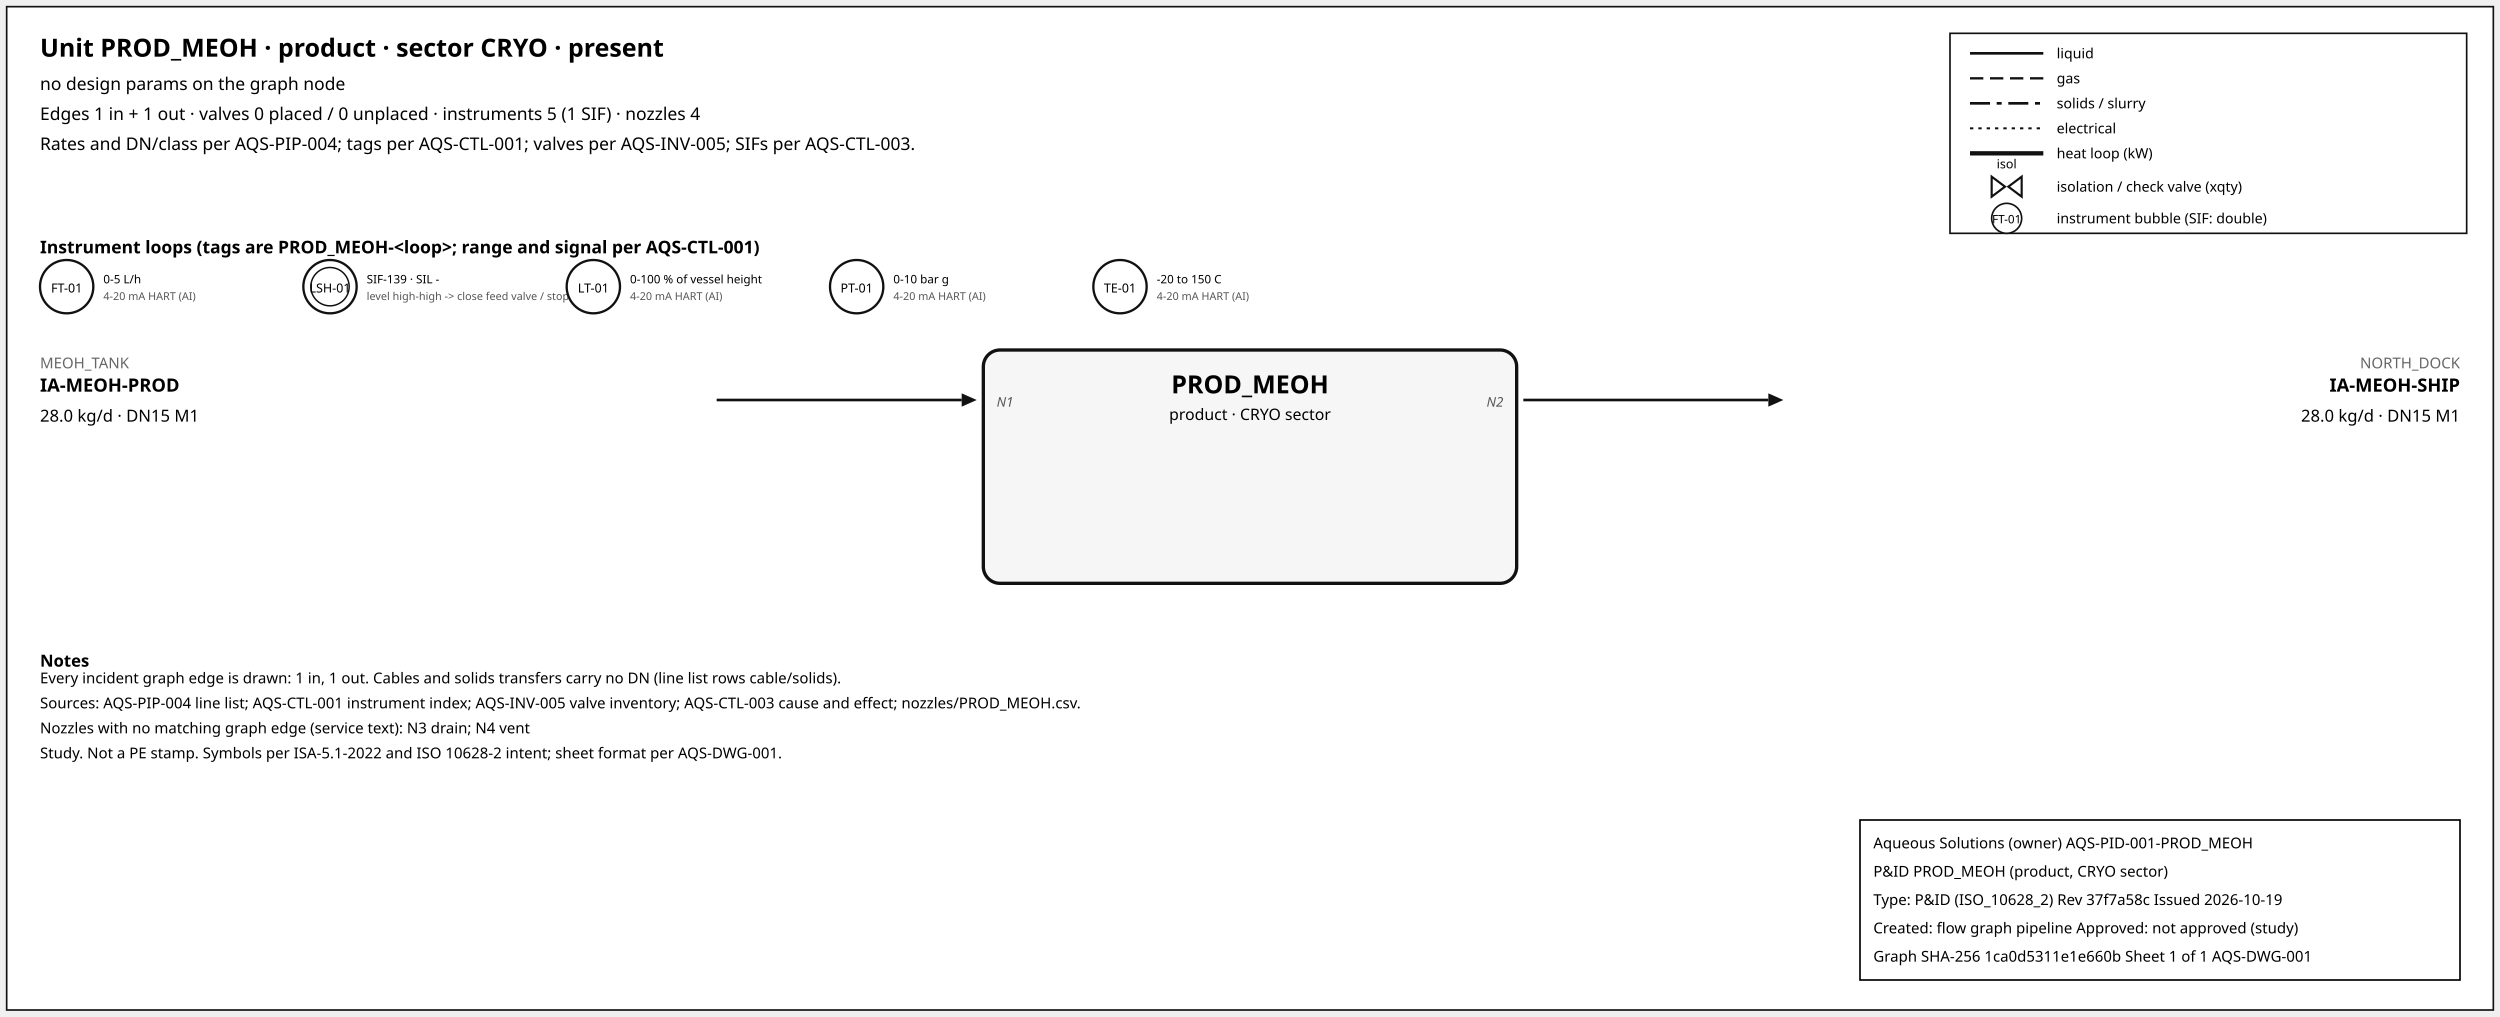
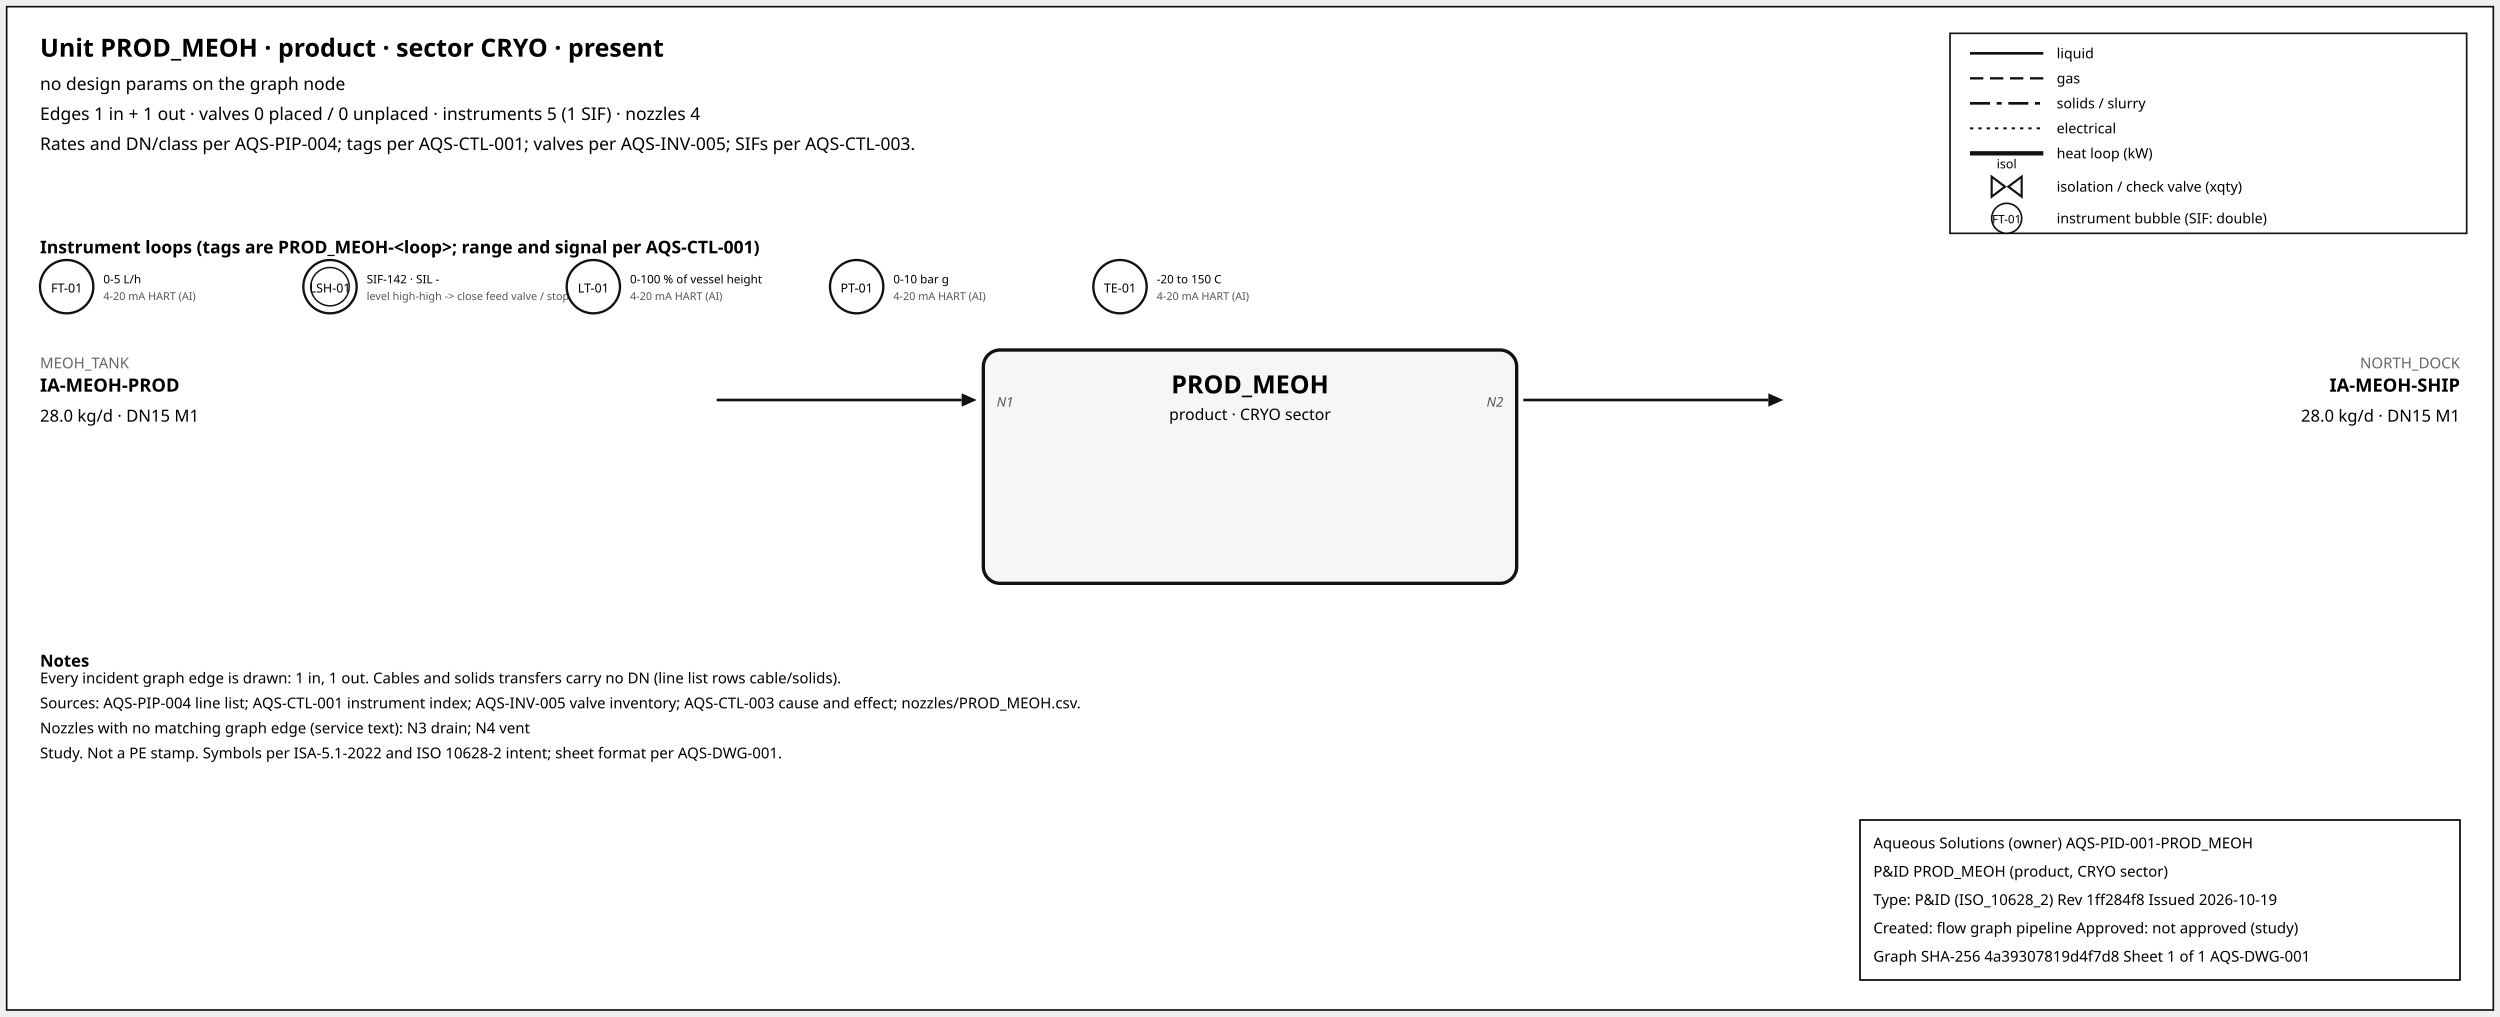
<svg xmlns="http://www.w3.org/2000/svg" width="1500" height="610" font-family="sans-serif">
  <rect x="4" y="4" width="1492" height="602" fill="white" stroke="#111" />
  <text x="24" y="34" font-size="15" font-weight="600">Unit PROD_MEOH · product · sector CRYO · present</text>
  <text x="24" y="54" font-size="10.5">no design params on the graph node</text>
  <text x="24" y="72" font-size="10.5">Edges 1 in + 1 out · valves 0 placed / 0 unplaced · instruments 5 (1 SIF) · nozzles 4</text>
  <text x="24" y="90" font-size="10.5">Rates and DN/class per AQS-PIP-004; tags per AQS-CTL-001; valves per AQS-INV-005; SIFs per AQS-CTL-003.</text>
  <rect x="1170" y="20" width="310" height="120" fill="white" stroke="#111" />
  <line x1="1182" y1="32" x2="1226" y2="32" stroke="#111" stroke-width="1.6" />
  <text x="1234" y="35" font-size="8.5">liquid</text>
  <line x1="1182" y1="47" x2="1226" y2="47" stroke="#111" stroke-width="1.4" stroke-dasharray="8,4" />
  <text x="1234" y="50" font-size="8.5">gas</text>
  <line x1="1182" y1="62" x2="1226" y2="62" stroke="#111" stroke-width="1.6" stroke-dasharray="12,4,3,4" />
  <text x="1234" y="65" font-size="8.5">solids / slurry</text>
  <line x1="1182" y1="77" x2="1226" y2="77" stroke="#111" stroke-width="1.2" stroke-dasharray="2,3" />
  <text x="1234" y="80" font-size="8.5">electrical</text>
  <line x1="1182" y1="92" x2="1226" y2="92" stroke="#111" stroke-width="2.6" />
  <text x="1234" y="95" font-size="8.5">heat loop (kW)</text>
  <path d="M 1195.0,106 L 1203.0,112 L 1195.0,118 Z M 1213.0,106 L 1205.0,112 L 1213.0,118 Z" fill="white" stroke="#111" stroke-width="1.3" />
  <text x="1204.0" y="101.0" font-size="7.5" text-anchor="middle">isol</text>
  <text x="1234" y="115" font-size="8.5">isolation / check valve (xqty)</text>
  <circle cx="1204" cy="131" r="9" fill="white" stroke="#111" />
  <text x="1204" y="134" font-size="7" text-anchor="middle">FT-01</text>
  <text x="1234" y="134" font-size="8.5">instrument bubble (SIF: double)</text>
  <text x="24" y="152" font-size="10.5" font-weight="600">Instrument loops (tags are PROD_MEOH-&lt;loop&gt;; range and signal per AQS-CTL-001)</text>
  <circle cx="40" cy="172" r="16" fill="white" stroke="#111" stroke-width="1.4" />
  <text x="40" y="175.5" font-size="7.5" text-anchor="middle">FT-01</text>
  <text x="62" y="170" font-size="7">0-5 L/h</text>
  <text x="62" y="180" font-size="6.5" fill="#555">4-20 mA HART (AI)</text>
  <circle cx="198" cy="172" r="16" fill="white" stroke="#111" stroke-width="1.4" />
  <circle cx="198" cy="172" r="11.5" fill="none" stroke="#111" stroke-width="0.9" />
  <text x="198" y="175.5" font-size="7.5" text-anchor="middle">LSH-01</text>
-   <text x="220" y="170" font-size="7">SIF-139 · SIL -</text>
+   <text x="220" y="170" font-size="7">SIF-142 · SIL -</text>
  <text x="220" y="180" font-size="6.5" fill="#555">level high-high -&gt; close feed valve / stop f</text>
  <circle cx="356" cy="172" r="16" fill="white" stroke="#111" stroke-width="1.4" />
  <text x="356" y="175.5" font-size="7.5" text-anchor="middle">LT-01</text>
  <text x="378" y="170" font-size="7">0-100 % of vessel height</text>
  <text x="378" y="180" font-size="6.5" fill="#555">4-20 mA HART (AI)</text>
  <circle cx="514" cy="172" r="16" fill="white" stroke="#111" stroke-width="1.4" />
  <text x="514" y="175.5" font-size="7.5" text-anchor="middle">PT-01</text>
  <text x="536" y="170" font-size="7">0-10 bar g</text>
  <text x="536" y="180" font-size="6.5" fill="#555">4-20 mA HART (AI)</text>
  <circle cx="672" cy="172" r="16" fill="white" stroke="#111" stroke-width="1.4" />
  <text x="672" y="175.5" font-size="7.5" text-anchor="middle">TE-01</text>
  <text x="694" y="170" font-size="7">-20 to 150 C</text>
  <text x="694" y="180" font-size="6.5" fill="#555">4-20 mA HART (AI)</text>
  <rect x="590" y="210" width="320" height="140" rx="10" fill="#f6f6f6" stroke="#111" stroke-width="2" />
  <text x="750.0" y="236" font-size="15" font-weight="700" text-anchor="middle">PROD_MEOH</text>
  <text x="750.0" y="252" font-size="9.5" text-anchor="middle">product · CRYO sector</text>
  <line x1="430" y1="240" x2="577" y2="240" stroke="#111" stroke-width="1.6" class="edge-in" />
  <polygon points="586,240 577,236 577,244" fill="#111" />
  <text x="24" y="221" font-size="9" fill="#666" text-anchor="start">MEOH_TANK</text>
  <text x="24" y="235" font-size="11" font-weight="600" text-anchor="start">IA-MEOH-PROD</text>
  <text x="24" y="253" font-size="10" text-anchor="start">28.0 kg/d · DN15 M1</text>
  <text x="598" y="244" font-size="8" font-style="italic" fill="#555" text-anchor="start">N1</text>
  <line x1="914" y1="240" x2="1061" y2="240" stroke="#111" stroke-width="1.6" class="edge-out" />
  <polygon points="1070,240 1061,236 1061,244" fill="#111" />
  <text x="1476" y="221" font-size="9" fill="#666" text-anchor="end">NORTH_DOCK</text>
  <text x="1476" y="235" font-size="11" font-weight="600" text-anchor="end">IA-MEOH-SHIP</text>
  <text x="1476" y="253" font-size="10" text-anchor="end">28.0 kg/d · DN15 M1</text>
  <text x="902" y="244" font-size="8" font-style="italic" fill="#555" text-anchor="end">N2</text>
  <text x="24" y="400" font-size="10" font-weight="600">Notes</text>
  <text x="24" y="410" font-size="9">Every incident graph edge is drawn: 1 in, 1 out. Cables and solids transfers carry no DN (line list rows cable/solids).</text>
  <text x="24" y="425" font-size="9">Sources: AQS-PIP-004 line list; AQS-CTL-001 instrument index; AQS-INV-005 valve inventory; AQS-CTL-003 cause and effect; nozzles/PROD_MEOH.csv.</text>
  <text x="24" y="440" font-size="9">Nozzles with no matching graph edge (service text): N3 drain; N4 vent</text>
  <text x="24" y="455" font-size="9">Study. Not a PE stamp. Symbols per ISA-5.1-2022 and ISO 10628-2 intent; sheet format per AQS-DWG-001.</text>
  <g id="aqs-title-block">
    <rect x="1116" y="492" width="360" height="96" fill="white" stroke="black" stroke-width="1" />
    <text x="1124" y="509" font-size="9">Aqueous Solutions (owner)   AQS-PID-001-PROD_MEOH</text>
    <text x="1124" y="526" font-size="9">P&amp;ID PROD_MEOH (product, CRYO sector)</text>
-     <text x="1124" y="543" font-size="9">Type: P&amp;ID (ISO_10628_2)   Rev 37f7a58c   Issued 2026-10-19</text>
+     <text x="1124" y="543" font-size="9">Type: P&amp;ID (ISO_10628_2)   Rev 1ff284f8   Issued 2026-10-19</text>
    <text x="1124" y="560" font-size="9">Created: flow graph pipeline   Approved: not approved (study)</text>
-     <text x="1124" y="577" font-size="9">Graph SHA-256 1ca0d5311e1e660b   Sheet 1 of 1   AQS-DWG-001</text>
+     <text x="1124" y="577" font-size="9">Graph SHA-256 4a39307819d4f7d8   Sheet 1 of 1   AQS-DWG-001</text>
  </g>
</svg>
